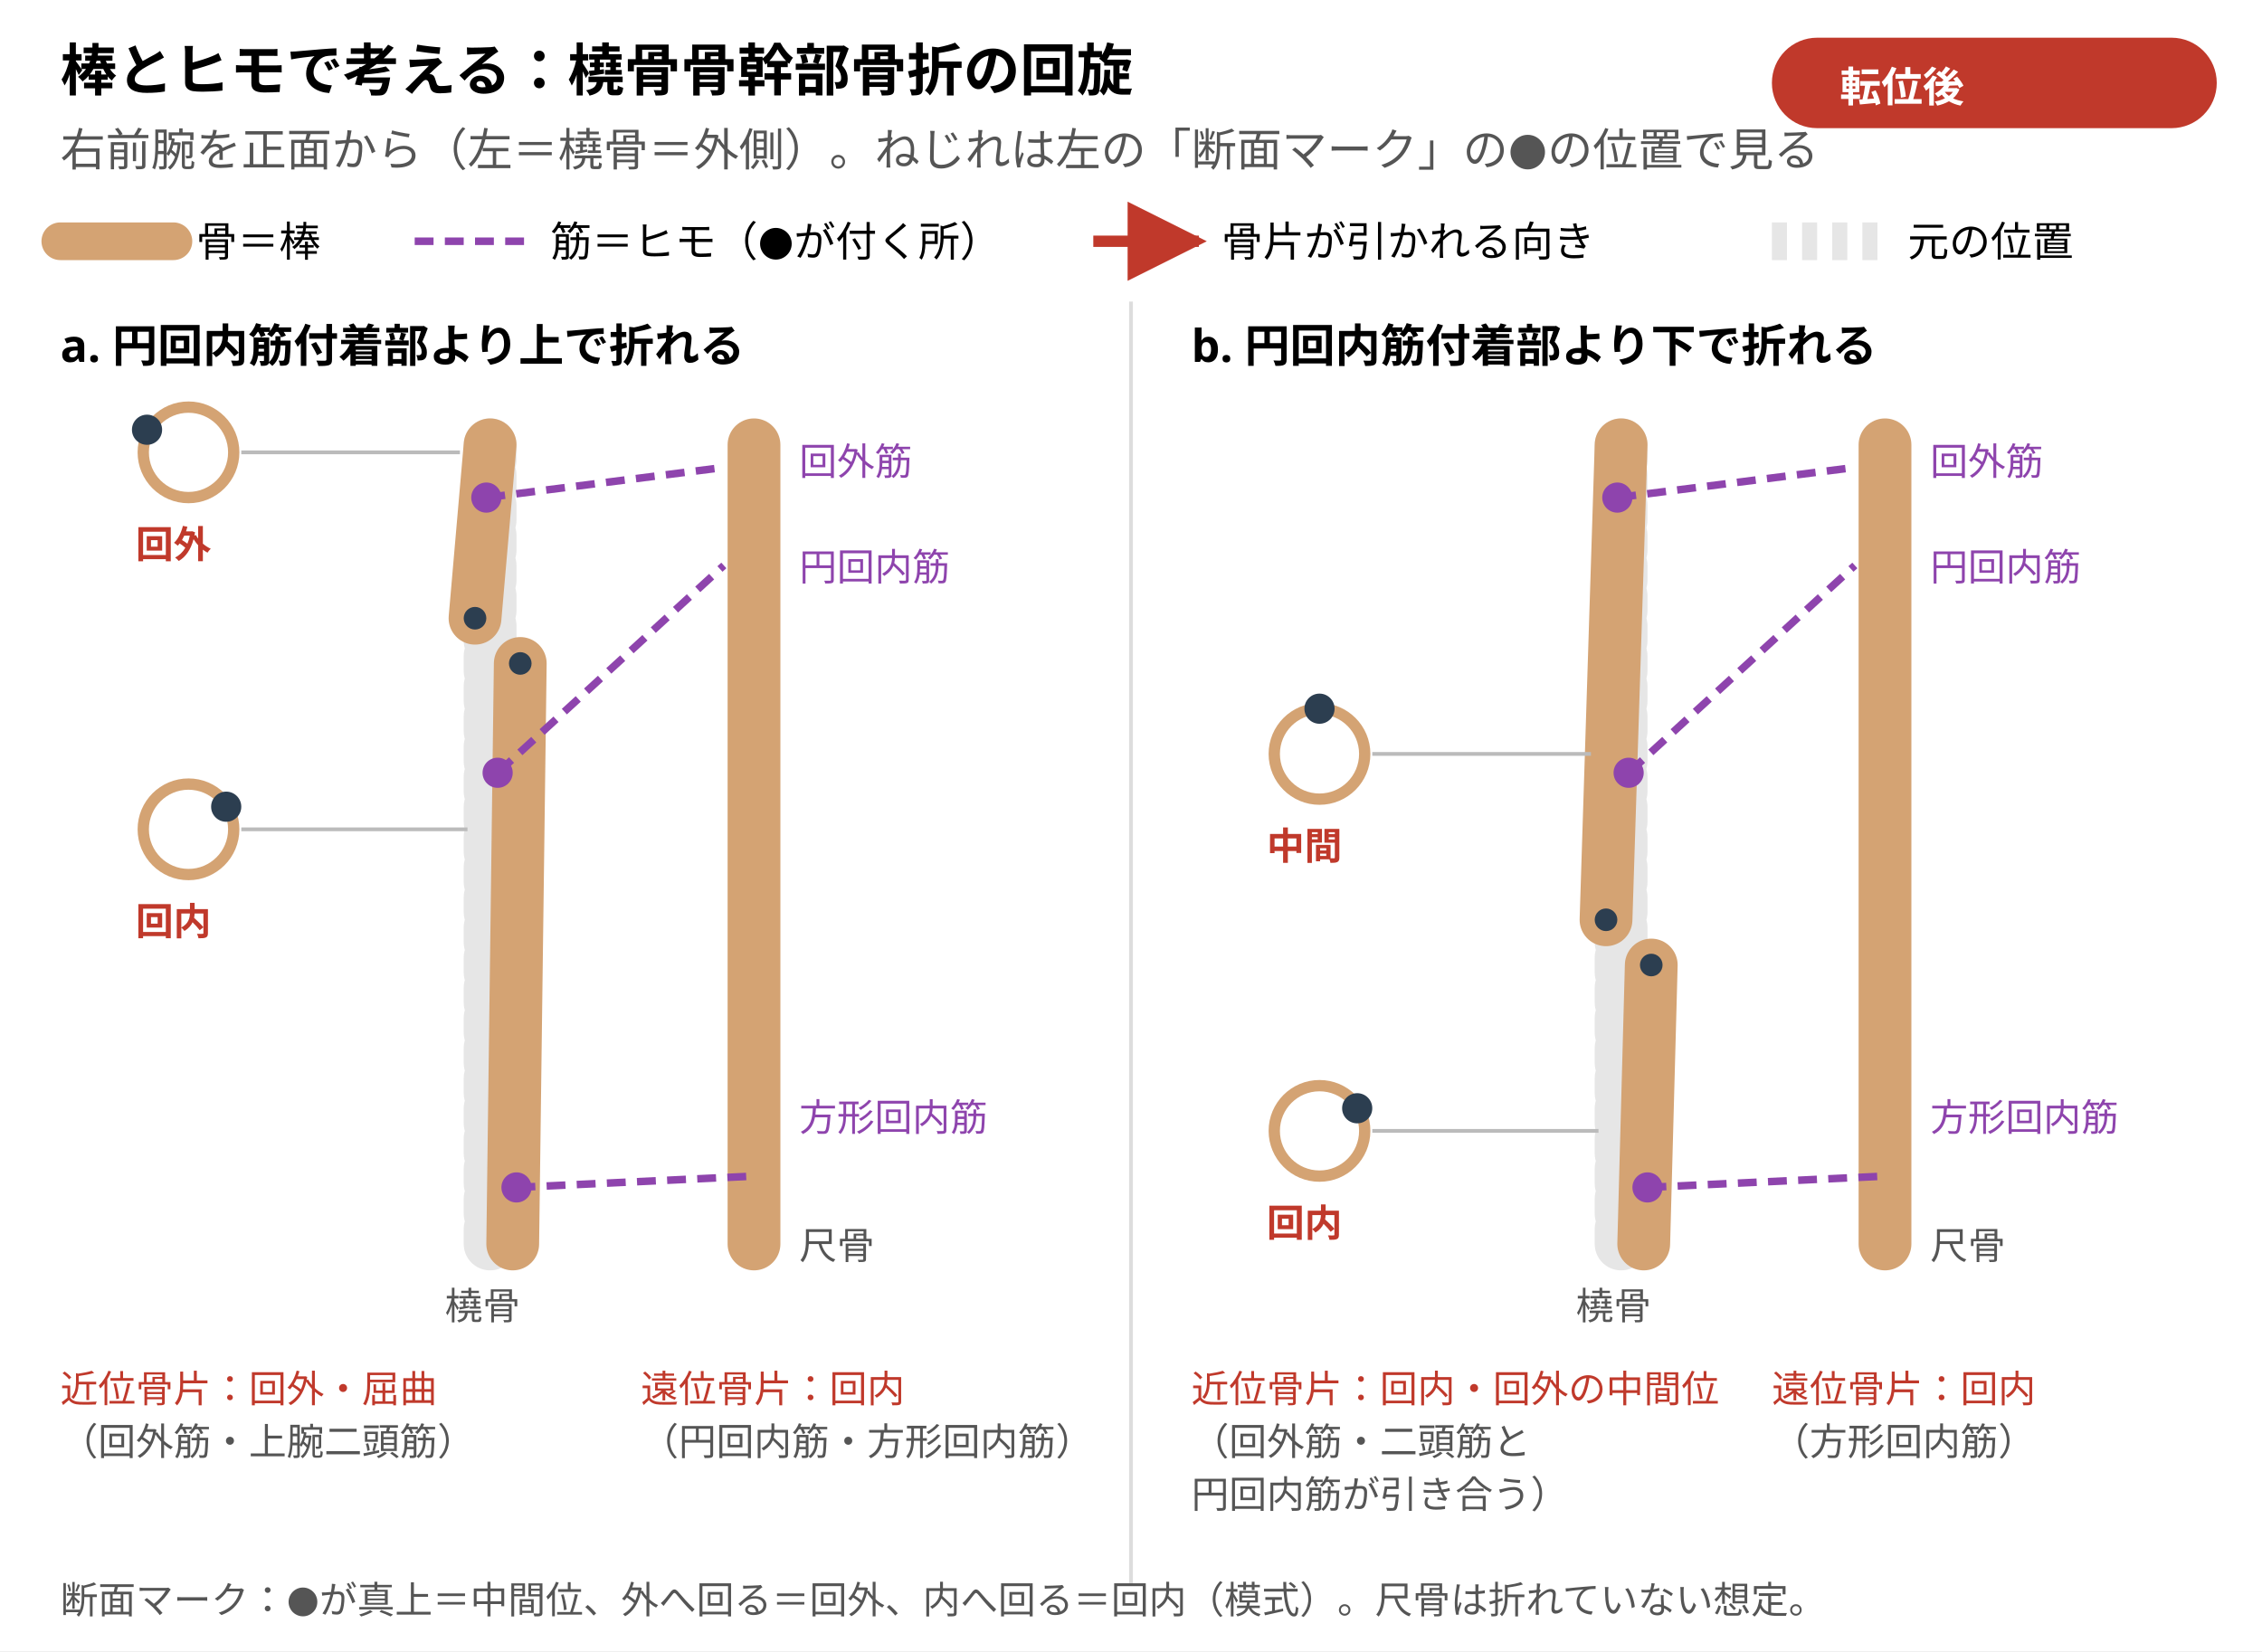
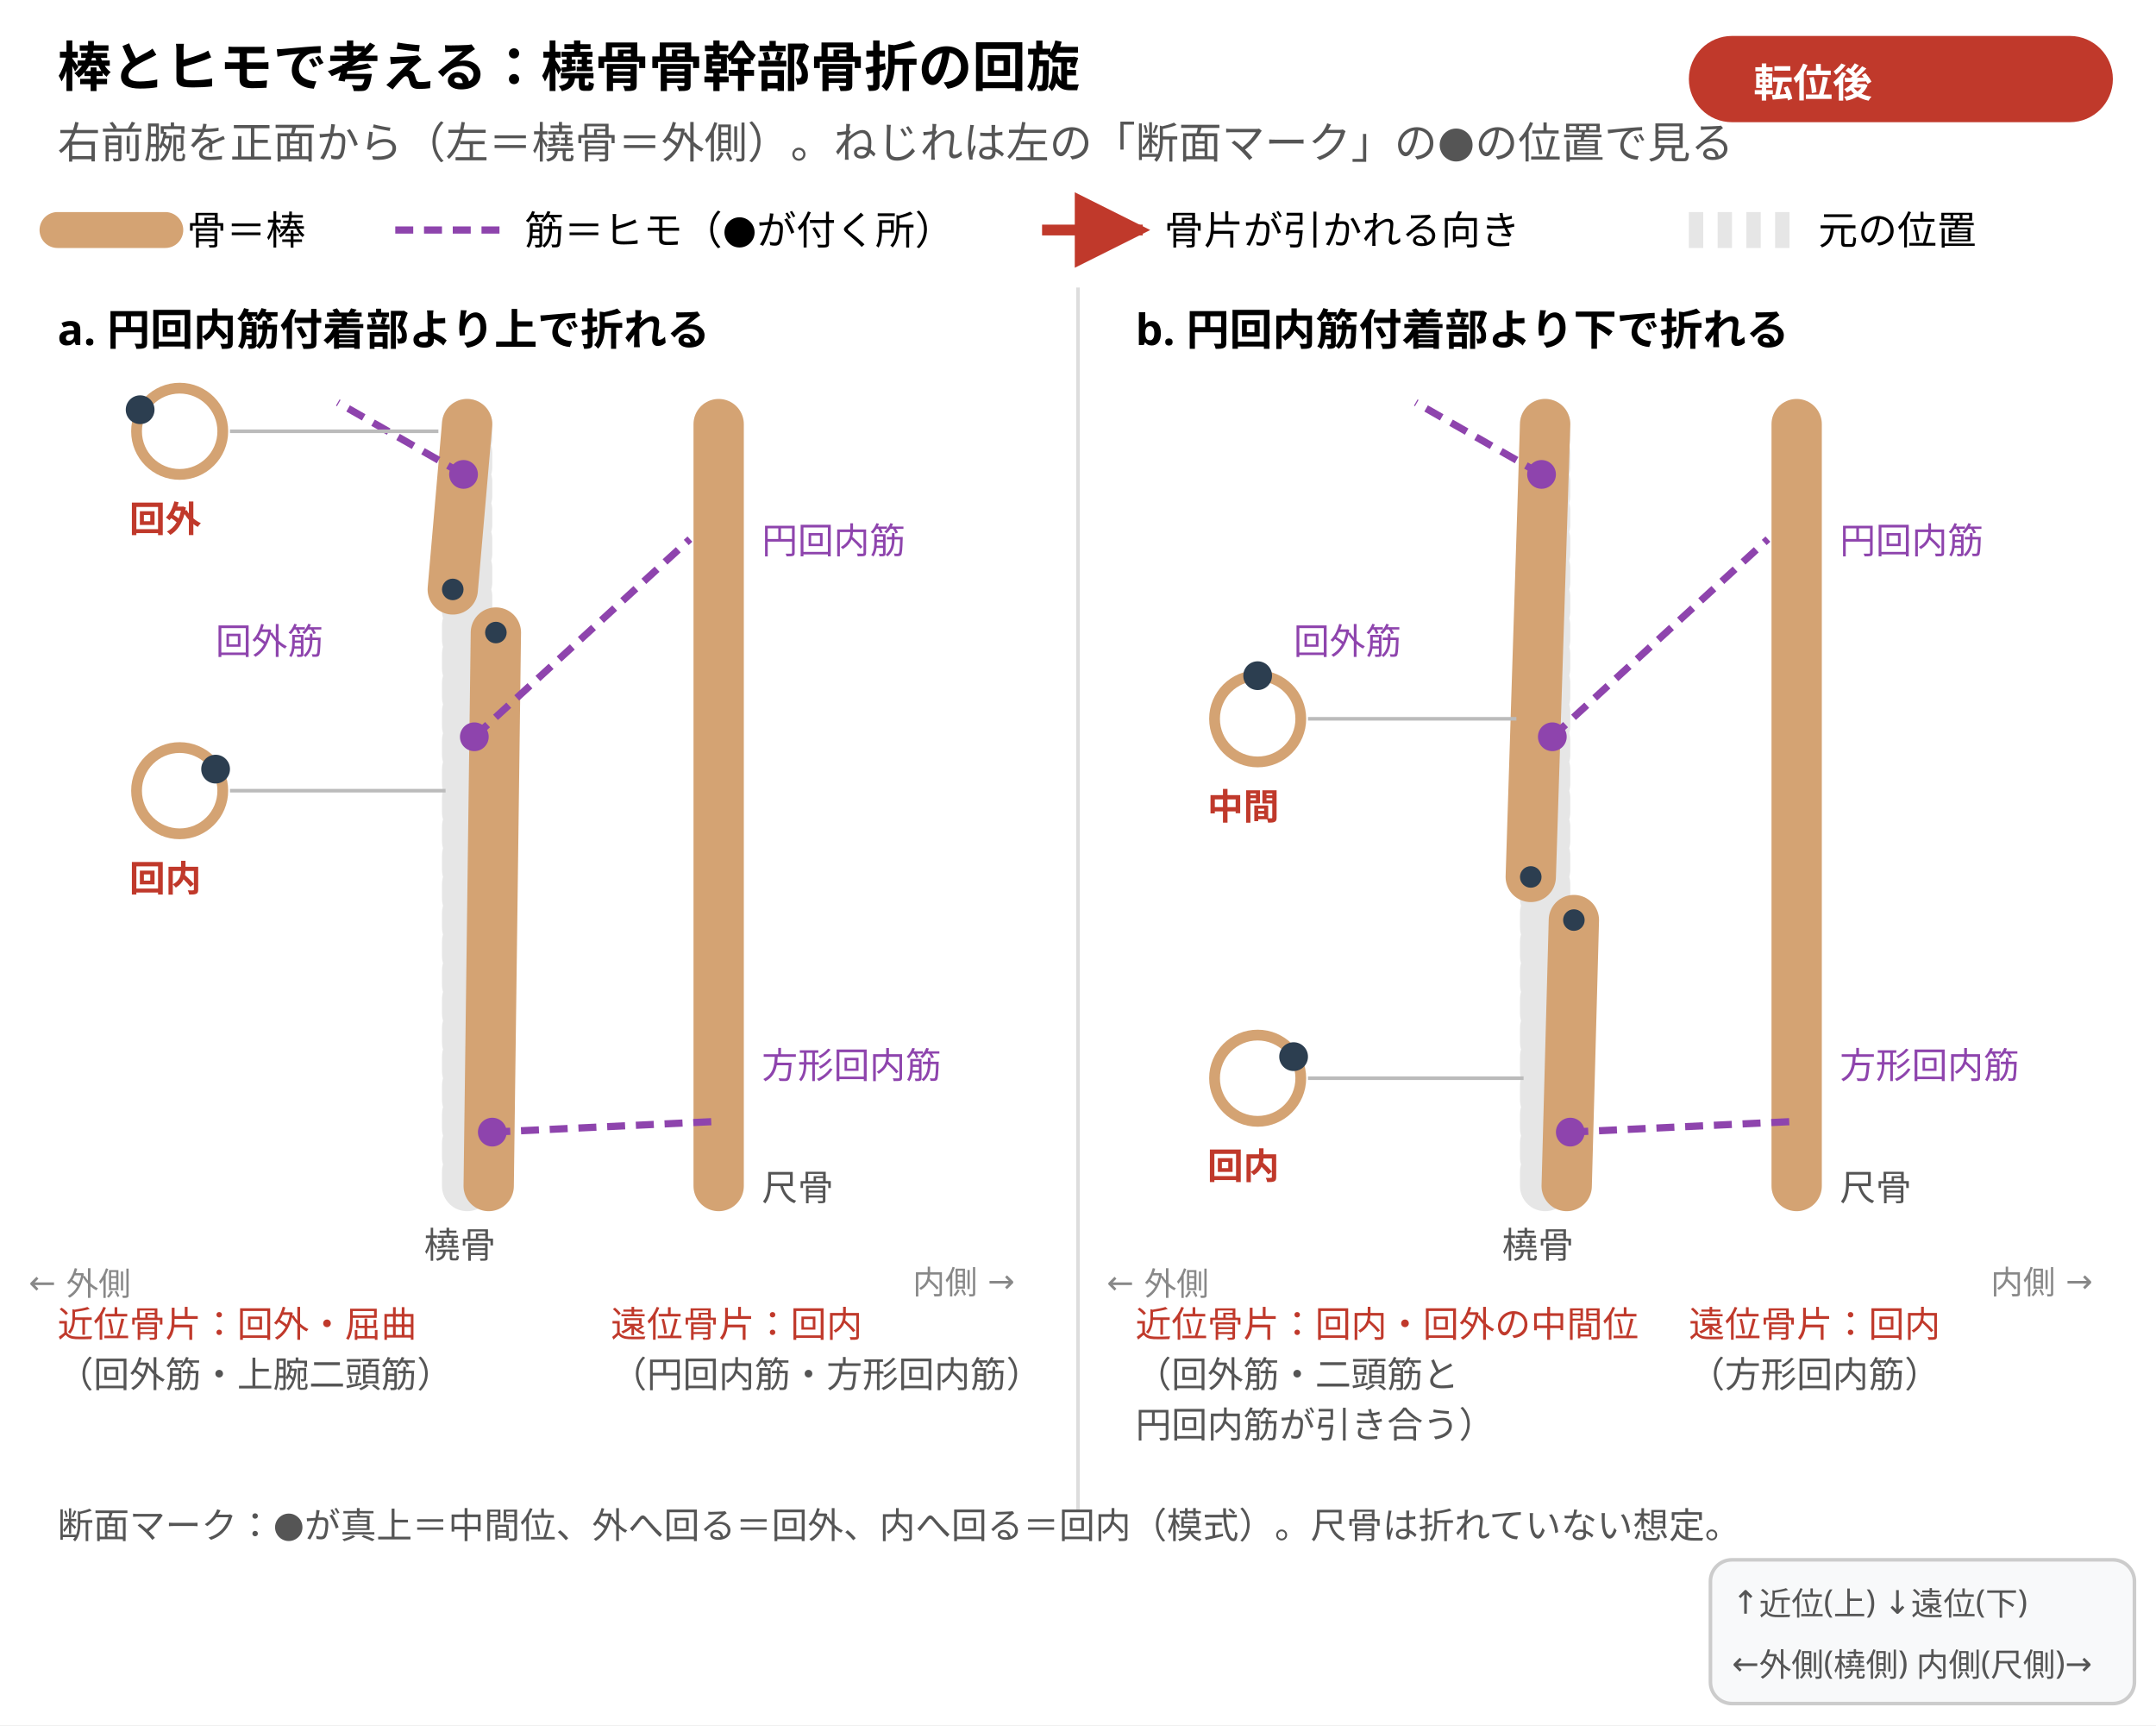
- <svg xmlns="http://www.w3.org/2000/svg" viewBox="0 0 600 438" font-family="sans-serif" font-size="13">
+ <svg xmlns="http://www.w3.org/2000/svg" viewBox="0 0 600 480" font-family="sans-serif" font-size="13">
  <defs>
    <marker id="a" viewBox="0 0 10 10" refX="9" refY="5" markerWidth="7" markerHeight="7" orient="auto">
      <path d="M0,0L10,5L0,10z" fill="#c0392b" />
    </marker>
  </defs>
-   <rect width="600" height="438" fill="#fff" />
+   <rect width="600" height="480" fill="#fff" />
  <text x="16" y="24" font-size="15" fill="#000" font-weight="bold">棒とヒモで考える：橈骨骨幹部骨折の回旋</text>
  <rect x="470" y="10" width="118" height="24" rx="12" fill="#c0392b" />
  <text x="488" y="27" font-size="11" fill="#fff" font-weight="bold">転位後</text>
  <text x="16" y="44" font-size="12" fill="#555">右前腕を正面から（左＝橈骨＝外側）。ねじれは左の「断面マーク」の●の位置で見る</text>
  <line x1="16" y1="64" x2="46" y2="64" stroke="#d4a373" stroke-width="10" stroke-linecap="round" />
  <text x="52" y="68" font-size="11" fill="#000">骨＝棒</text>
  <line x1="110" y1="64" x2="140" y2="64" stroke="#8e44ad" stroke-width="2" stroke-dasharray="5 3" />
  <text x="146" y="68" font-size="11" fill="#000">筋＝ヒモ（●が付く所）</text>
  <line x1="290" y1="64" x2="318" y2="64" stroke="#c0392b" stroke-width="3" marker-end="url(#a)" />
  <text x="324" y="68" font-size="11" fill="#000">骨片が引かれる向き</text>
  <line x1="470" y1="64" x2="500" y2="64" stroke="#e6e6e6" stroke-width="10" stroke-dasharray="4 4" />
  <text x="506" y="68" font-size="11" fill="#000">元の位置</text>
  <line x1="300" y1="80" x2="300" y2="420" stroke="#ddd" />
  <text x="16" y="96" font-size="12" fill="#000" font-weight="bold">a. 円回内筋付着部より上で折れる</text>
  <line x1="200" y1="118" x2="200" y2="330" stroke="#d4a373" stroke-width="14" stroke-linecap="round" />
  <text x="212" y="334" font-size="10" fill="#555">尺骨</text>
  <text x="118" y="350" font-size="10" fill="#555">橈骨</text>
  <line x1="130" y1="118" x2="130" y2="330" stroke="#e6e6e6" stroke-width="14" stroke-linecap="round" stroke-dasharray="4 4" />
  <line x1="130" y1="118" x2="126" y2="164" stroke="#d4a373" stroke-width="14" stroke-linecap="round" />
  <circle cx="126" cy="164" r="3" fill="#2c3e50" />
  <line x1="136" y1="330" x2="138" y2="176" stroke="#d4a373" stroke-width="14" stroke-linecap="round" />
  <circle cx="138" cy="176" r="3" fill="#2c3e50" />
  <circle cx="129" cy="132" r="4" fill="#8e44ad" />
-   <polyline points="129,132 192,124" stroke="#8e44ad" stroke-width="2" stroke-dasharray="5 3" fill="none" />
-   <text x="212" y="126" font-size="10" fill="#8e44ad">回外筋</text>
+   <polyline points="129,132 94,112" stroke="#8e44ad" stroke-width="2" stroke-dasharray="5 3" fill="none" />
+   <text x="60" y="182" font-size="10" fill="#8e44ad">回外筋</text>
+   <text x="8" y="360" font-size="9" fill="#888">← 外側</text>
+   <text x="254" y="360" font-size="9" fill="#888">内側 →</text>
  <circle cx="132" cy="205" r="4" fill="#8e44ad" />
  <polyline points="132,205 192,150" stroke="#8e44ad" stroke-width="2" stroke-dasharray="5 3" fill="none" />
  <text x="212" y="154" font-size="10" fill="#8e44ad">円回内筋</text>
  <circle cx="137" cy="315" r="4" fill="#8e44ad" />
  <polyline points="137,315 200,312" stroke="#8e44ad" stroke-width="2" stroke-dasharray="5 3" fill="none" />
  <text x="212" y="300" font-size="10" fill="#8e44ad">方形回内筋</text>
  <circle cx="50" cy="120" r="12" fill="#fff" stroke="#d4a373" stroke-width="3" />
  <circle cx="39" cy="114" r="4" fill="#2c3e50" />
  <text x="36" y="148" font-size="10" fill="#c0392b" font-weight="bold">回外</text>
  <circle cx="50" cy="220" r="12" fill="#fff" stroke="#d4a373" stroke-width="3" />
  <circle cx="60" cy="214" r="4" fill="#2c3e50" />
  <text x="36" y="248" font-size="10" fill="#c0392b" font-weight="bold">回内</text>
  <line x1="64" y1="120" x2="122" y2="120" stroke="#bbb" />
  <line x1="64" y1="220" x2="124" y2="220" stroke="#bbb" />
  <text x="16" y="372" font-size="10" fill="#c0392b">近位骨片：回外・屈曲</text>
  <text x="16" y="386" font-size="10" fill="#555">（回外筋・上腕二頭筋）</text>
  <text x="170" y="372" font-size="10" fill="#c0392b">遠位骨片：回内</text>
  <text x="170" y="386" font-size="10" fill="#555">（円回内筋・方形回内筋）</text>
  <text x="316" y="96" font-size="12" fill="#000" font-weight="bold">b. 円回内筋付着部より下で折れる</text>
  <line x1="500" y1="118" x2="500" y2="330" stroke="#d4a373" stroke-width="14" stroke-linecap="round" />
  <text x="512" y="334" font-size="10" fill="#555">尺骨</text>
  <text x="418" y="350" font-size="10" fill="#555">橈骨</text>
  <line x1="430" y1="118" x2="430" y2="330" stroke="#e6e6e6" stroke-width="14" stroke-linecap="round" stroke-dasharray="4 4" />
  <line x1="430" y1="118" x2="426" y2="244" stroke="#d4a373" stroke-width="14" stroke-linecap="round" />
  <circle cx="426" cy="244" r="3" fill="#2c3e50" />
  <line x1="436" y1="330" x2="438" y2="256" stroke="#d4a373" stroke-width="14" stroke-linecap="round" />
  <circle cx="438" cy="256" r="3" fill="#2c3e50" />
  <circle cx="429" cy="132" r="4" fill="#8e44ad" />
-   <polyline points="429,132 492,124" stroke="#8e44ad" stroke-width="2" stroke-dasharray="5 3" fill="none" />
-   <text x="512" y="126" font-size="10" fill="#8e44ad">回外筋</text>
+   <polyline points="429,132 394,112" stroke="#8e44ad" stroke-width="2" stroke-dasharray="5 3" fill="none" />
+   <text x="360" y="182" font-size="10" fill="#8e44ad">回外筋</text>
+   <text x="308" y="360" font-size="9" fill="#888">← 外側</text>
+   <text x="554" y="360" font-size="9" fill="#888">内側 →</text>
  <circle cx="432" cy="205" r="4" fill="#8e44ad" />
  <polyline points="432,205 492,150" stroke="#8e44ad" stroke-width="2" stroke-dasharray="5 3" fill="none" />
  <text x="512" y="154" font-size="10" fill="#8e44ad">円回内筋</text>
  <circle cx="437" cy="315" r="4" fill="#8e44ad" />
  <polyline points="437,315 500,312" stroke="#8e44ad" stroke-width="2" stroke-dasharray="5 3" fill="none" />
  <text x="512" y="300" font-size="10" fill="#8e44ad">方形回内筋</text>
  <circle cx="350" cy="200" r="12" fill="#fff" stroke="#d4a373" stroke-width="3" />
  <circle cx="350" cy="188" r="4" fill="#2c3e50" />
  <text x="336" y="228" font-size="10" fill="#c0392b" font-weight="bold">中間</text>
  <circle cx="350" cy="300" r="12" fill="#fff" stroke="#d4a373" stroke-width="3" />
  <circle cx="360" cy="294" r="4" fill="#2c3e50" />
  <text x="336" y="328" font-size="10" fill="#c0392b" font-weight="bold">回内</text>
  <line x1="364" y1="200" x2="422" y2="200" stroke="#bbb" />
  <line x1="364" y1="300" x2="424" y2="300" stroke="#bbb" />
  <text x="316" y="372" font-size="10" fill="#c0392b">近位骨片：回内・回外の中間位</text>
  <text x="316" y="386" font-size="10" fill="#555">（回外筋・二頭筋と</text>
  <text x="316" y="400" font-size="10" fill="#555">　円回内筋が引き合う）</text>
  <text x="470" y="372" font-size="10" fill="#c0392b">遠位骨片：回内</text>
  <text x="470" y="386" font-size="10" fill="#555">（方形回内筋）</text>
  <text x="16" y="428" font-size="10" fill="#555">断面マーク：●が真上＝中間位、外へ回る＝回外、内へ回る＝回内（模式）。尺骨は折れていない想定。</text>
+   <rect x="476" y="434" width="118" height="40" rx="6" fill="#f8f9fa" stroke="#ccc" />
+   <text x="482" y="449" font-size="9" fill="#555">↑近位(上) ↓遠位(下)</text>
+   <text x="482" y="466" font-size="9" fill="#555">←外側(橈側) 内側(尺側)→</text>
</svg>
